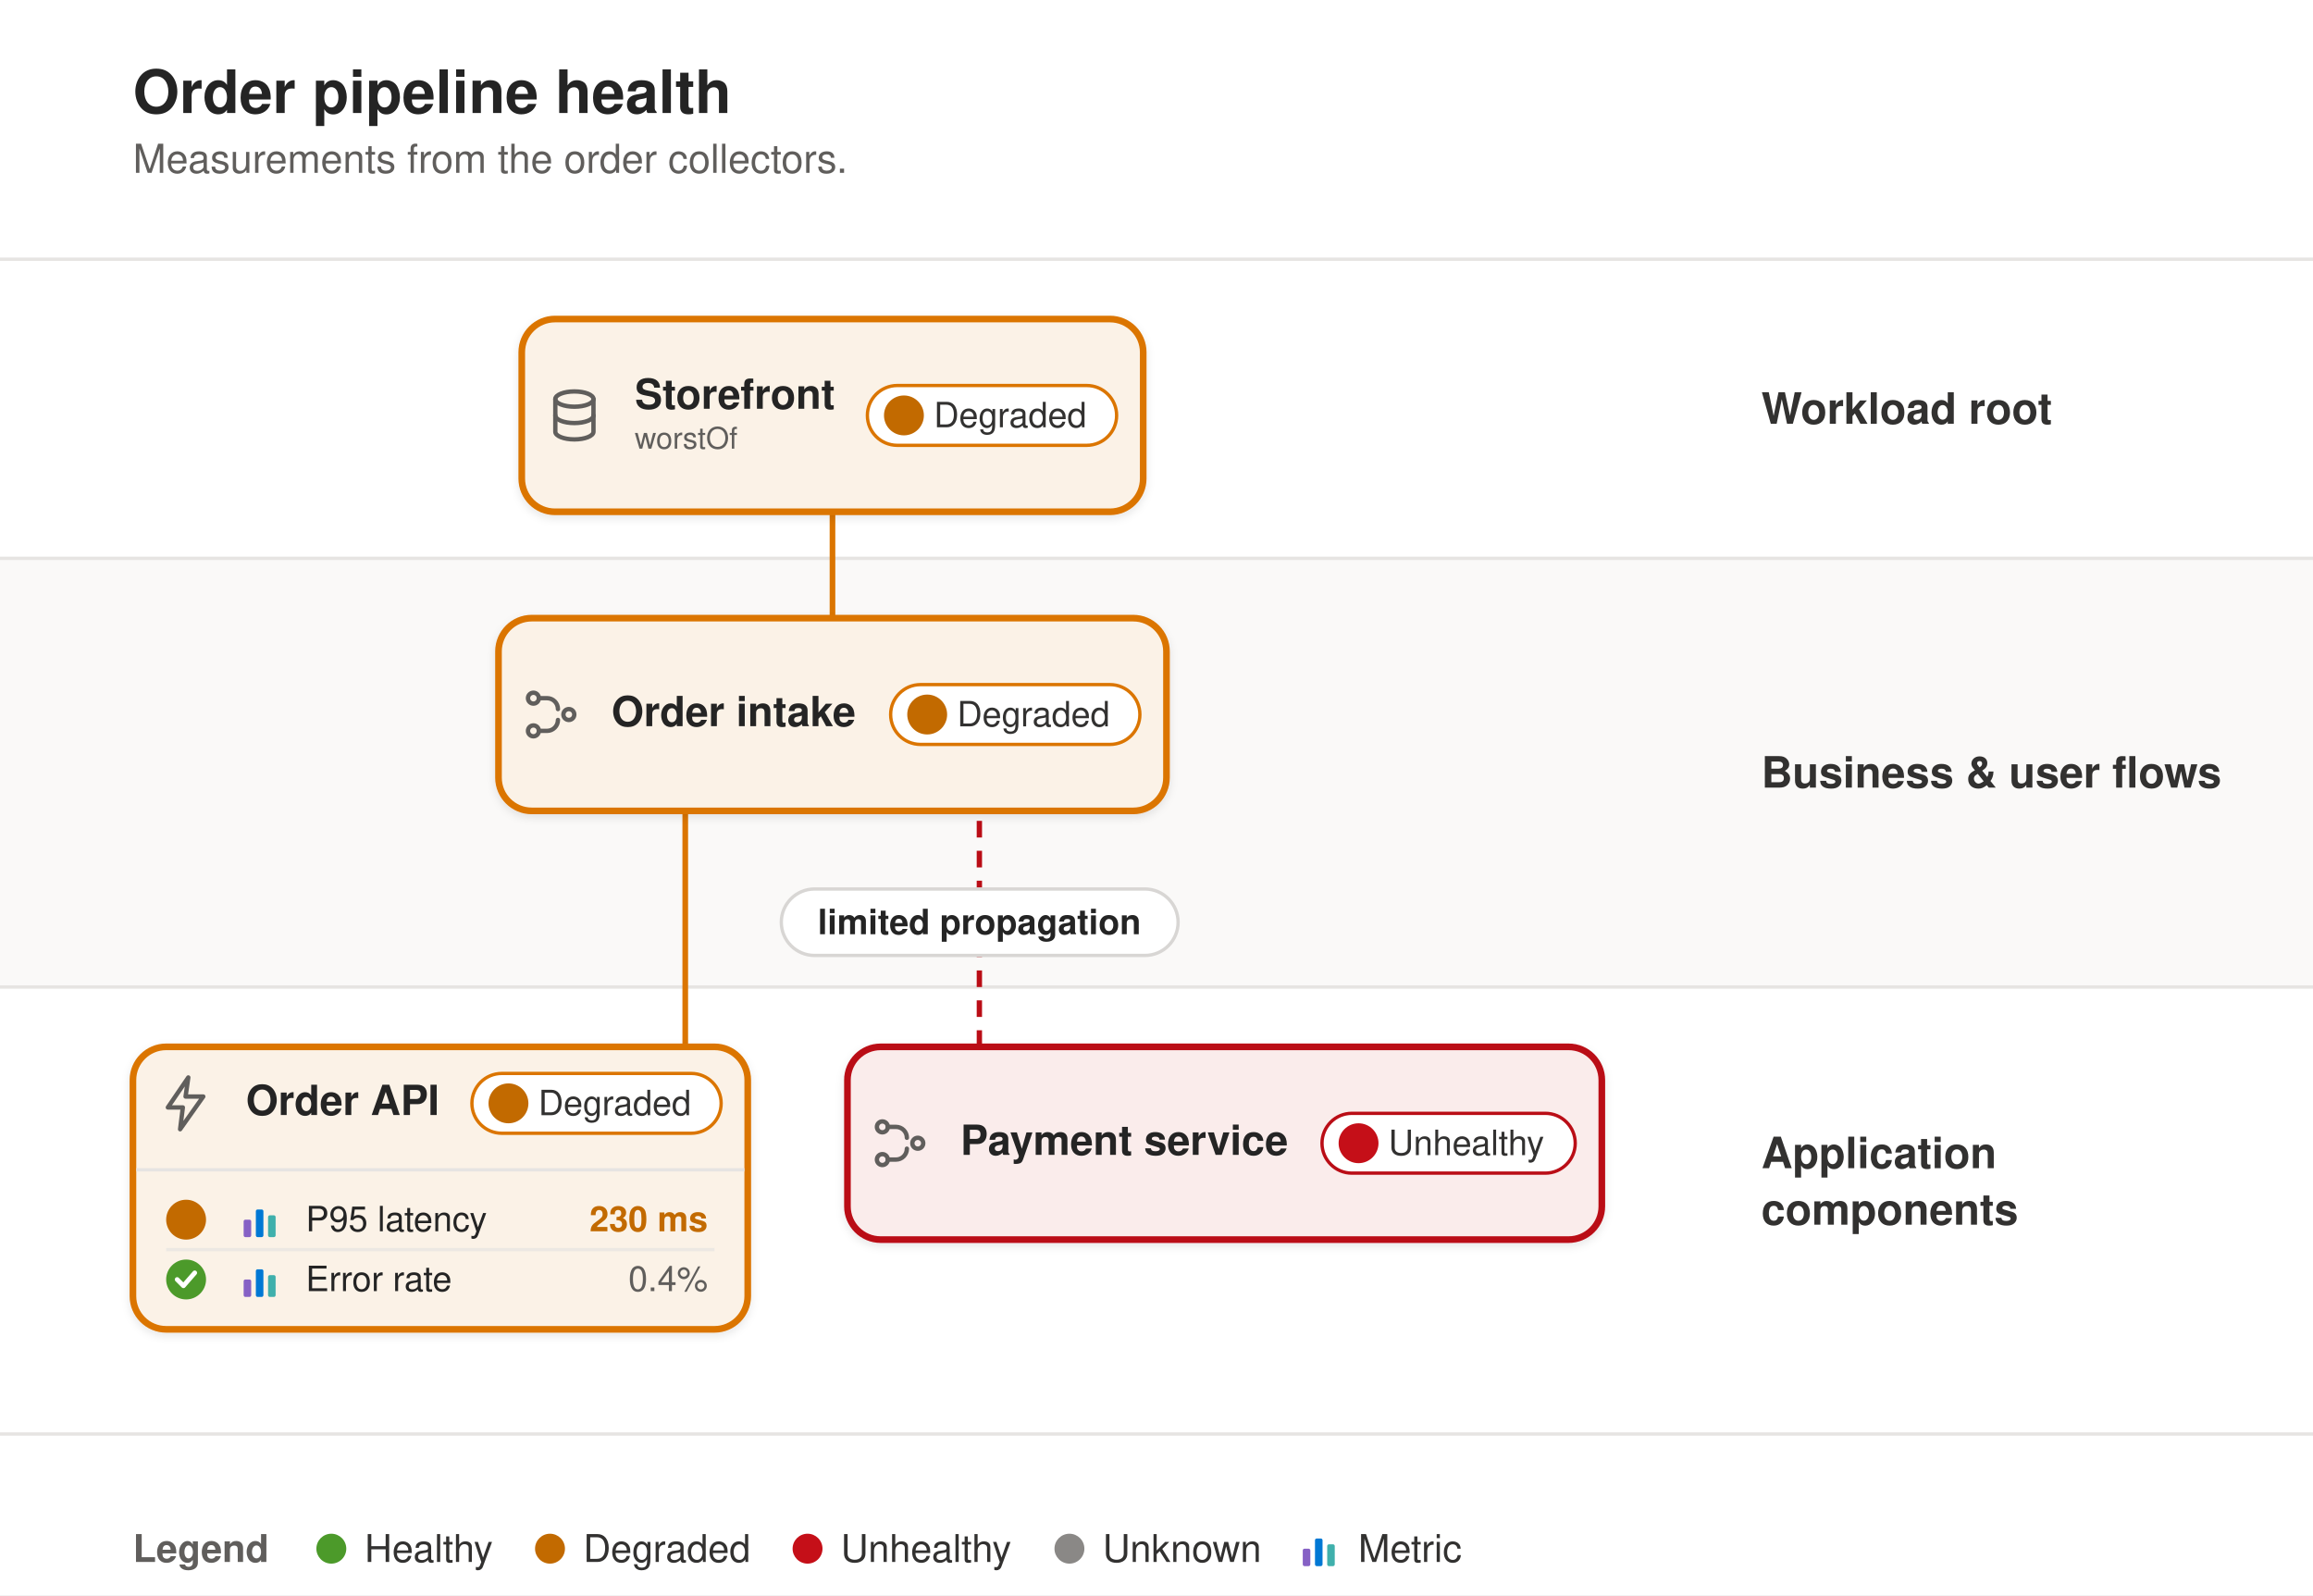
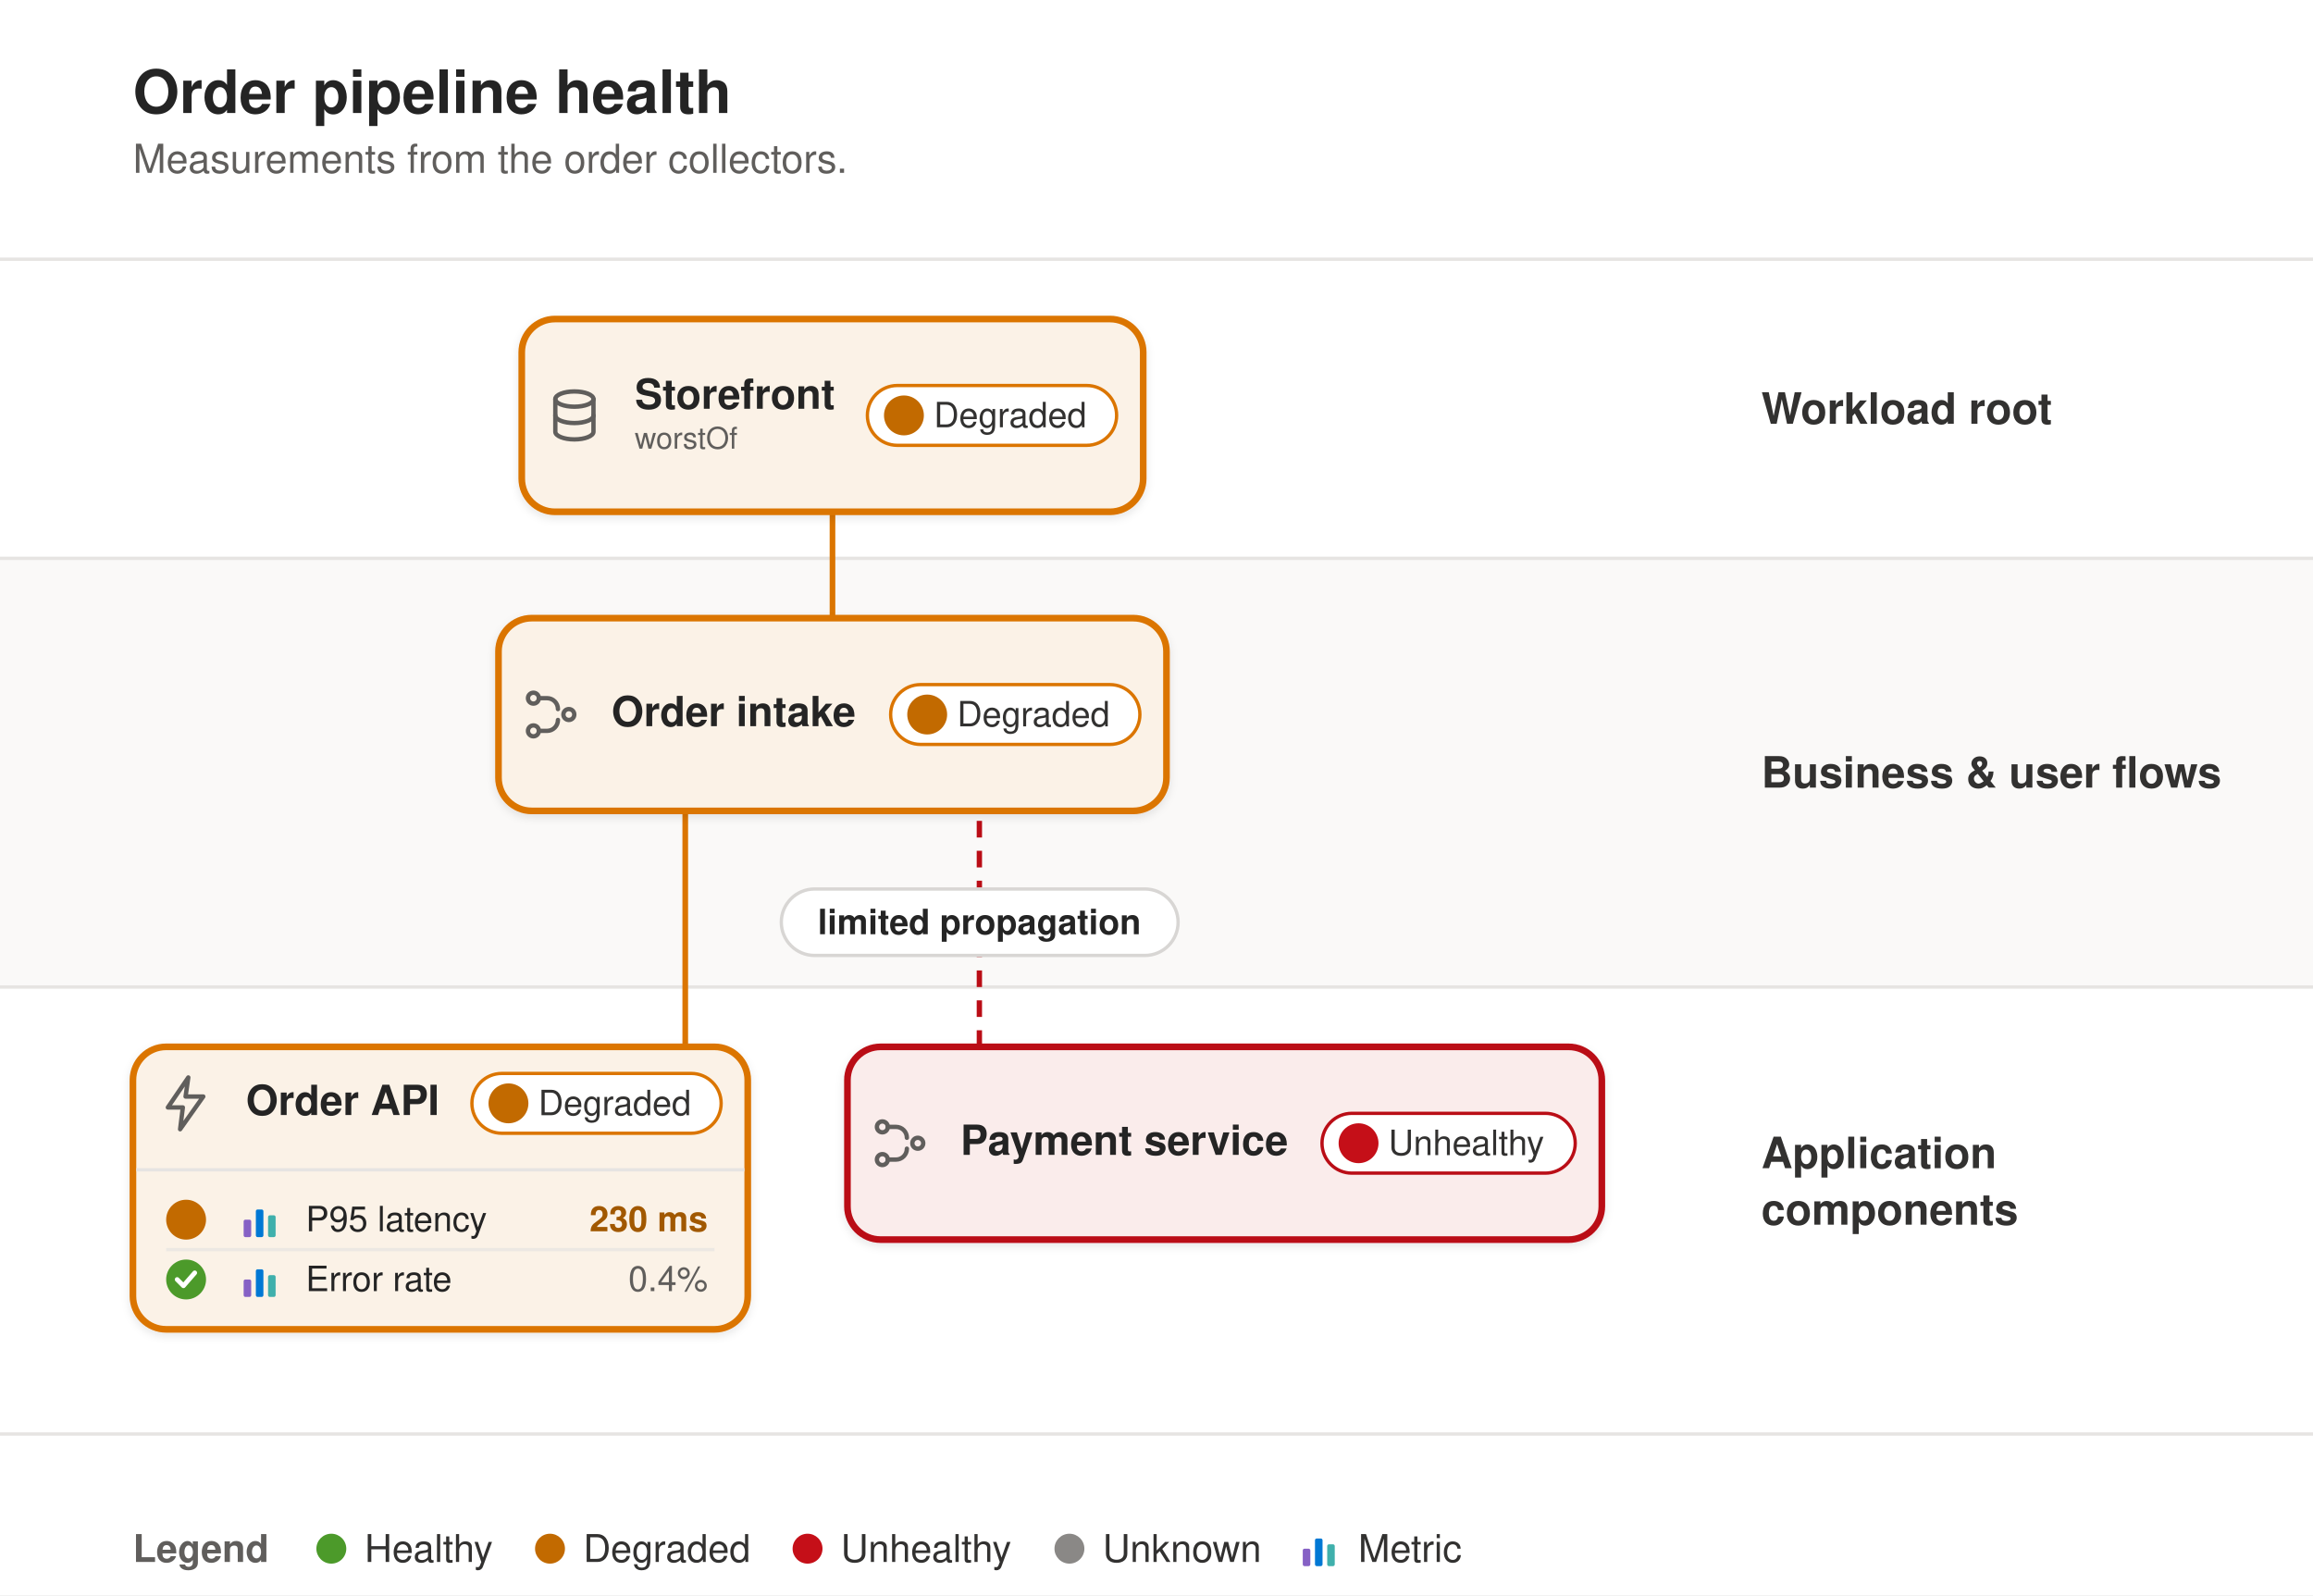
<svg xmlns="http://www.w3.org/2000/svg" width="696" height="480" viewBox="0 0 696 480" font-family="Segoe UI, -apple-system, BlinkMacSystemFont, Helvetica, Arial, sans-serif">
  <defs>
    <filter id="cs" x="-20%" y="-20%" width="140%" height="140%">
      <feDropShadow dx="0" dy="1" stdDeviation="1.3" flood-color="#000" flood-opacity="0.1" />
    </filter>
  </defs>
  <rect width="696" height="480" fill="#ffffff" />
  <rect x="0" y="78.0" width="696" height="90.0" fill="#ffffff" />
  <line x1="0" y1="78.0" x2="696" y2="78.0" stroke="#e6e4e2" />
  <text x="530.0" y="127.5" font-size="13" font-weight="700" fill="#323130">Workload root</text>
  <rect x="0" y="168.0" width="696" height="129.0" fill="#faf9f8" />
  <line x1="0" y1="168.0" x2="696" y2="168.0" stroke="#e6e4e2" />
  <text x="530.0" y="237.0" font-size="13" font-weight="700" fill="#323130">Business &amp; user flows</text>
  <rect x="0" y="297.0" width="696" height="117.0" fill="#ffffff" />
  <line x1="0" y1="297.0" x2="696" y2="297.0" stroke="#e6e4e2" />
  <text x="530.0" y="351.5" font-size="13" font-weight="700" fill="#323130">Application</text>
  <text x="530.0" y="368.5" font-size="13" font-weight="700" fill="#323130">components</text>
  <line x1="0" y1="431.5" x2="696" y2="431.5" stroke="#e6e4e2" />
  <text x="40" y="34" font-size="18" font-weight="700" fill="#242424">Order pipeline health</text>
  <text x="40" y="52" font-size="12" fill="#605e5c">Measurements from the order collectors.</text>
  <text x="40.0" y="470.0" font-size="11.5" font-weight="600" fill="#605e5c">Legend</text>
  <circle cx="99.7" cy="466.0" r="4.5" fill="#4c9a2a" />
  <text x="109.7" y="470.0" font-size="11.5" fill="#323130">Healthy</text>
  <circle cx="165.5" cy="466.0" r="4.5" fill="#c26a00" />
  <text x="175.5" y="470.0" font-size="11.5" fill="#323130">Degraded</text>
  <circle cx="243.0" cy="466.0" r="4.5" fill="#c50f18" />
  <text x="253.0" y="470.0" font-size="11.5" fill="#323130">Unhealthy</text>
  <circle cx="321.8" cy="466.0" r="4.5" fill="#8a8886" />
  <text x="331.8" y="470.0" font-size="11.5" fill="#323130">Unknown</text>
  <g transform="translate(390.7,459.0) scale(0.875)">
    <rect x="1.5" y="8" width="2.6" height="6" rx="0.6" fill="#8661c5" />
    <rect x="5.7" y="4.5" width="2.6" height="9.5" rx="0.6" fill="#0078D4" />
    <rect x="9.9" y="6.5" width="2.6" height="7.5" rx="0.6" fill="#3fb0ac" />
  </g>
  <text x="408.7" y="470.0" font-size="11.5" fill="#323130">Metric</text>
  <g transform="translate(40.0,0)">
    <g fill="none" stroke-linecap="butt" stroke-linejoin="round">
      <path d="M166.2 315.0 L166.2 244.0" stroke="#db7500" stroke-width="1.7" />
      <path d="M210.5 186.0 L210.5 154.0" stroke="#db7500" stroke-width="1.7" />
      <path d="M254.7 315.0 L254.7 244.0" stroke="#ba0d16" stroke-width="1.6" stroke-dasharray="5 4" />
    </g>
    <g stroke="none">
      <rect x="195.1" y="267.5" width="119.4" height="20" rx="10" fill="#ffffff" stroke="#d8d6d4" stroke-width="1" />
      <text x="254.7" y="281.1" font-size="10.5" font-weight="600" fill="#242424" text-anchor="middle">limited propagation</text>
    </g>
    <g filter="url(#cs)">
      <rect x="0.0" y="315.0" width="185" height="85" rx="10" fill="#fbf2e7" stroke="#db7500" stroke-width="2" />
    </g>
    <g transform="translate(6.0,322.16) scale(0.82)">
      <path d="M13 2.5 5.5 13.5H11l-1 8 8.5-12H12z" fill="none" stroke="#605e5c" stroke-width="1.6" stroke-linecap="round" stroke-linejoin="round" />
    </g>
    <text x="34.0" y="335.5" font-size="12.5" font-weight="600" fill="#242424">Order API</text>
    <rect x="102.0" y="323.00" width="75.0" height="18" rx="9" fill="#ffffff" stroke="#db7500" stroke-width="1" />
    <circle cx="113.0" cy="332.0" r="6" fill="#c26a00" />
    <text x="122.0" y="335.57" font-size="10.5" fill="#323130">Degraded</text>
    <line x1="1.0" y1="352.0" x2="184.0" y2="352.0" stroke="#e6e4e2" />
    <circle cx="16.0" cy="367.0" r="6" fill="#c26a00" />
    <g transform="translate(32.0,360.0) scale(0.875)">
      <rect x="1.5" y="8" width="2.6" height="6" rx="0.6" fill="#8661c5" />
      <rect x="5.7" y="4.5" width="2.6" height="9.5" rx="0.6" fill="#0078D4" />
      <rect x="9.9" y="6.5" width="2.6" height="7.5" rx="0.6" fill="#3fb0ac" />
    </g>
    <text x="52.0" y="370.5" font-size="10.5" fill="#242424">P95 latency</text>
-     <text x="173.0" y="370.5" font-size="10.5" font-weight="600" fill="#c26a00" text-anchor="end">230 ms</text>
+     <text x="173.0" y="370.5" font-size="10.5" font-weight="600" fill="#a15800" text-anchor="end">230 ms</text>
    <line x1="10.0" y1="376.0" x2="175.0" y2="376.0" stroke="#e6e4e2" stroke-opacity="0.7" />
    <circle cx="16.0" cy="385.0" r="6" fill="#4c9a2a" />
    <path d="M13.3 385.0 l1.9 1.9 l3.4 -3.9" fill="none" stroke="#ffffff" stroke-width="1.4" stroke-linecap="round" stroke-linejoin="round" />
    <g transform="translate(32.0,378.0) scale(0.875)">
      <rect x="1.5" y="8" width="2.6" height="6" rx="0.6" fill="#8661c5" />
      <rect x="5.7" y="4.5" width="2.6" height="9.5" rx="0.6" fill="#0078D4" />
      <rect x="9.9" y="6.5" width="2.6" height="7.5" rx="0.6" fill="#3fb0ac" />
    </g>
    <text x="52.0" y="388.5" font-size="10.5" fill="#242424">Error rate</text>
    <text x="173.0" y="388.5" font-size="10.5" font-weight="400" fill="#605e5c" text-anchor="end">0.4%</text>
    <g filter="url(#cs)">
      <rect x="215.0" y="315.0" width="227" height="58" rx="10" fill="#faeceb" stroke="#ba0d16" stroke-width="2" />
    </g>
    <g transform="translate(221.0,334.16) scale(0.82)">
      <circle cx="5.5" cy="6" r="2" fill="none" stroke="#605e5c" stroke-width="1.6" stroke-linecap="round" stroke-linejoin="round" />
      <circle cx="5.5" cy="18" r="2" fill="none" stroke="#605e5c" stroke-width="1.6" stroke-linecap="round" stroke-linejoin="round" />
      <circle cx="18.5" cy="12" r="2" fill="none" stroke="#605e5c" stroke-width="1.6" stroke-linecap="round" stroke-linejoin="round" />
      <path d="M7.5 6h3a4 4 0 0 1 4 4M7.5 18h3a4 4 0 0 0 4-4" fill="none" stroke="#605e5c" stroke-width="1.6" stroke-linecap="round" stroke-linejoin="round" />
    </g>
    <text x="249.0" y="347.5" font-size="12.5" font-weight="600" fill="#242424">Payment service</text>
    <rect x="357.8" y="335.00" width="76.2" height="18" rx="9" fill="#ffffff" stroke="#ba0d16" stroke-width="1" />
    <circle cx="368.8" cy="344.0" r="6" fill="#c50f18" />
    <text x="377.8" y="347.57" font-size="10.5" fill="#323130">Unhealthy</text>
    <g filter="url(#cs)">
      <rect x="110.0" y="186.0" width="201" height="58" rx="10" fill="#fbf2e7" stroke="#db7500" stroke-width="2" />
    </g>
    <g transform="translate(116.0,205.16) scale(0.82)">
      <circle cx="5.5" cy="6" r="2" fill="none" stroke="#605e5c" stroke-width="1.6" stroke-linecap="round" stroke-linejoin="round" />
      <circle cx="5.5" cy="18" r="2" fill="none" stroke="#605e5c" stroke-width="1.6" stroke-linecap="round" stroke-linejoin="round" />
      <circle cx="18.5" cy="12" r="2" fill="none" stroke="#605e5c" stroke-width="1.6" stroke-linecap="round" stroke-linejoin="round" />
      <path d="M7.5 6h3a4 4 0 0 1 4 4M7.5 18h3a4 4 0 0 0 4-4" fill="none" stroke="#605e5c" stroke-width="1.6" stroke-linecap="round" stroke-linejoin="round" />
    </g>
    <text x="144.0" y="218.5" font-size="12.5" font-weight="600" fill="#242424">Order intake</text>
    <rect x="228.0" y="206.00" width="75.0" height="18" rx="9" fill="#ffffff" stroke="#db7500" stroke-width="1" />
    <circle cx="239.0" cy="215.0" r="6" fill="#c26a00" />
    <text x="248.0" y="218.57" font-size="10.5" fill="#323130">Degraded</text>
    <g filter="url(#cs)">
      <rect x="117.0" y="96.0" width="187" height="58" rx="10" fill="#fbf2e7" stroke="#db7500" stroke-width="2" />
    </g>
    <g transform="translate(123.0,115.16) scale(0.82)">
      <ellipse cx="12" cy="6" rx="7" ry="2.8" fill="none" stroke="#605e5c" stroke-width="1.6" stroke-linecap="round" stroke-linejoin="round" />
      <path d="M5 6v12c0 1.55 3.13 2.8 7 2.8s7-1.25 7-2.8V6" fill="none" stroke="#605e5c" stroke-width="1.6" stroke-linecap="round" stroke-linejoin="round" />
      <path d="M5 12c0 1.55 3.13 2.8 7 2.8s7-1.25 7-2.8" fill="none" stroke="#605e5c" stroke-width="1.6" stroke-linecap="round" stroke-linejoin="round" />
    </g>
    <text x="151.0" y="123.0" font-size="12.5" font-weight="600" fill="#242424">Storefront</text>
    <text x="151.0" y="135.0" font-size="9" fill="#605e5c">worstOf</text>
    <rect x="221.0" y="116.00" width="75.0" height="18" rx="9" fill="#ffffff" stroke="#db7500" stroke-width="1" />
    <circle cx="232.0" cy="125.0" r="6" fill="#c26a00" />
    <text x="241.0" y="128.57" font-size="10.5" fill="#323130">Degraded</text>
  </g>
</svg>
